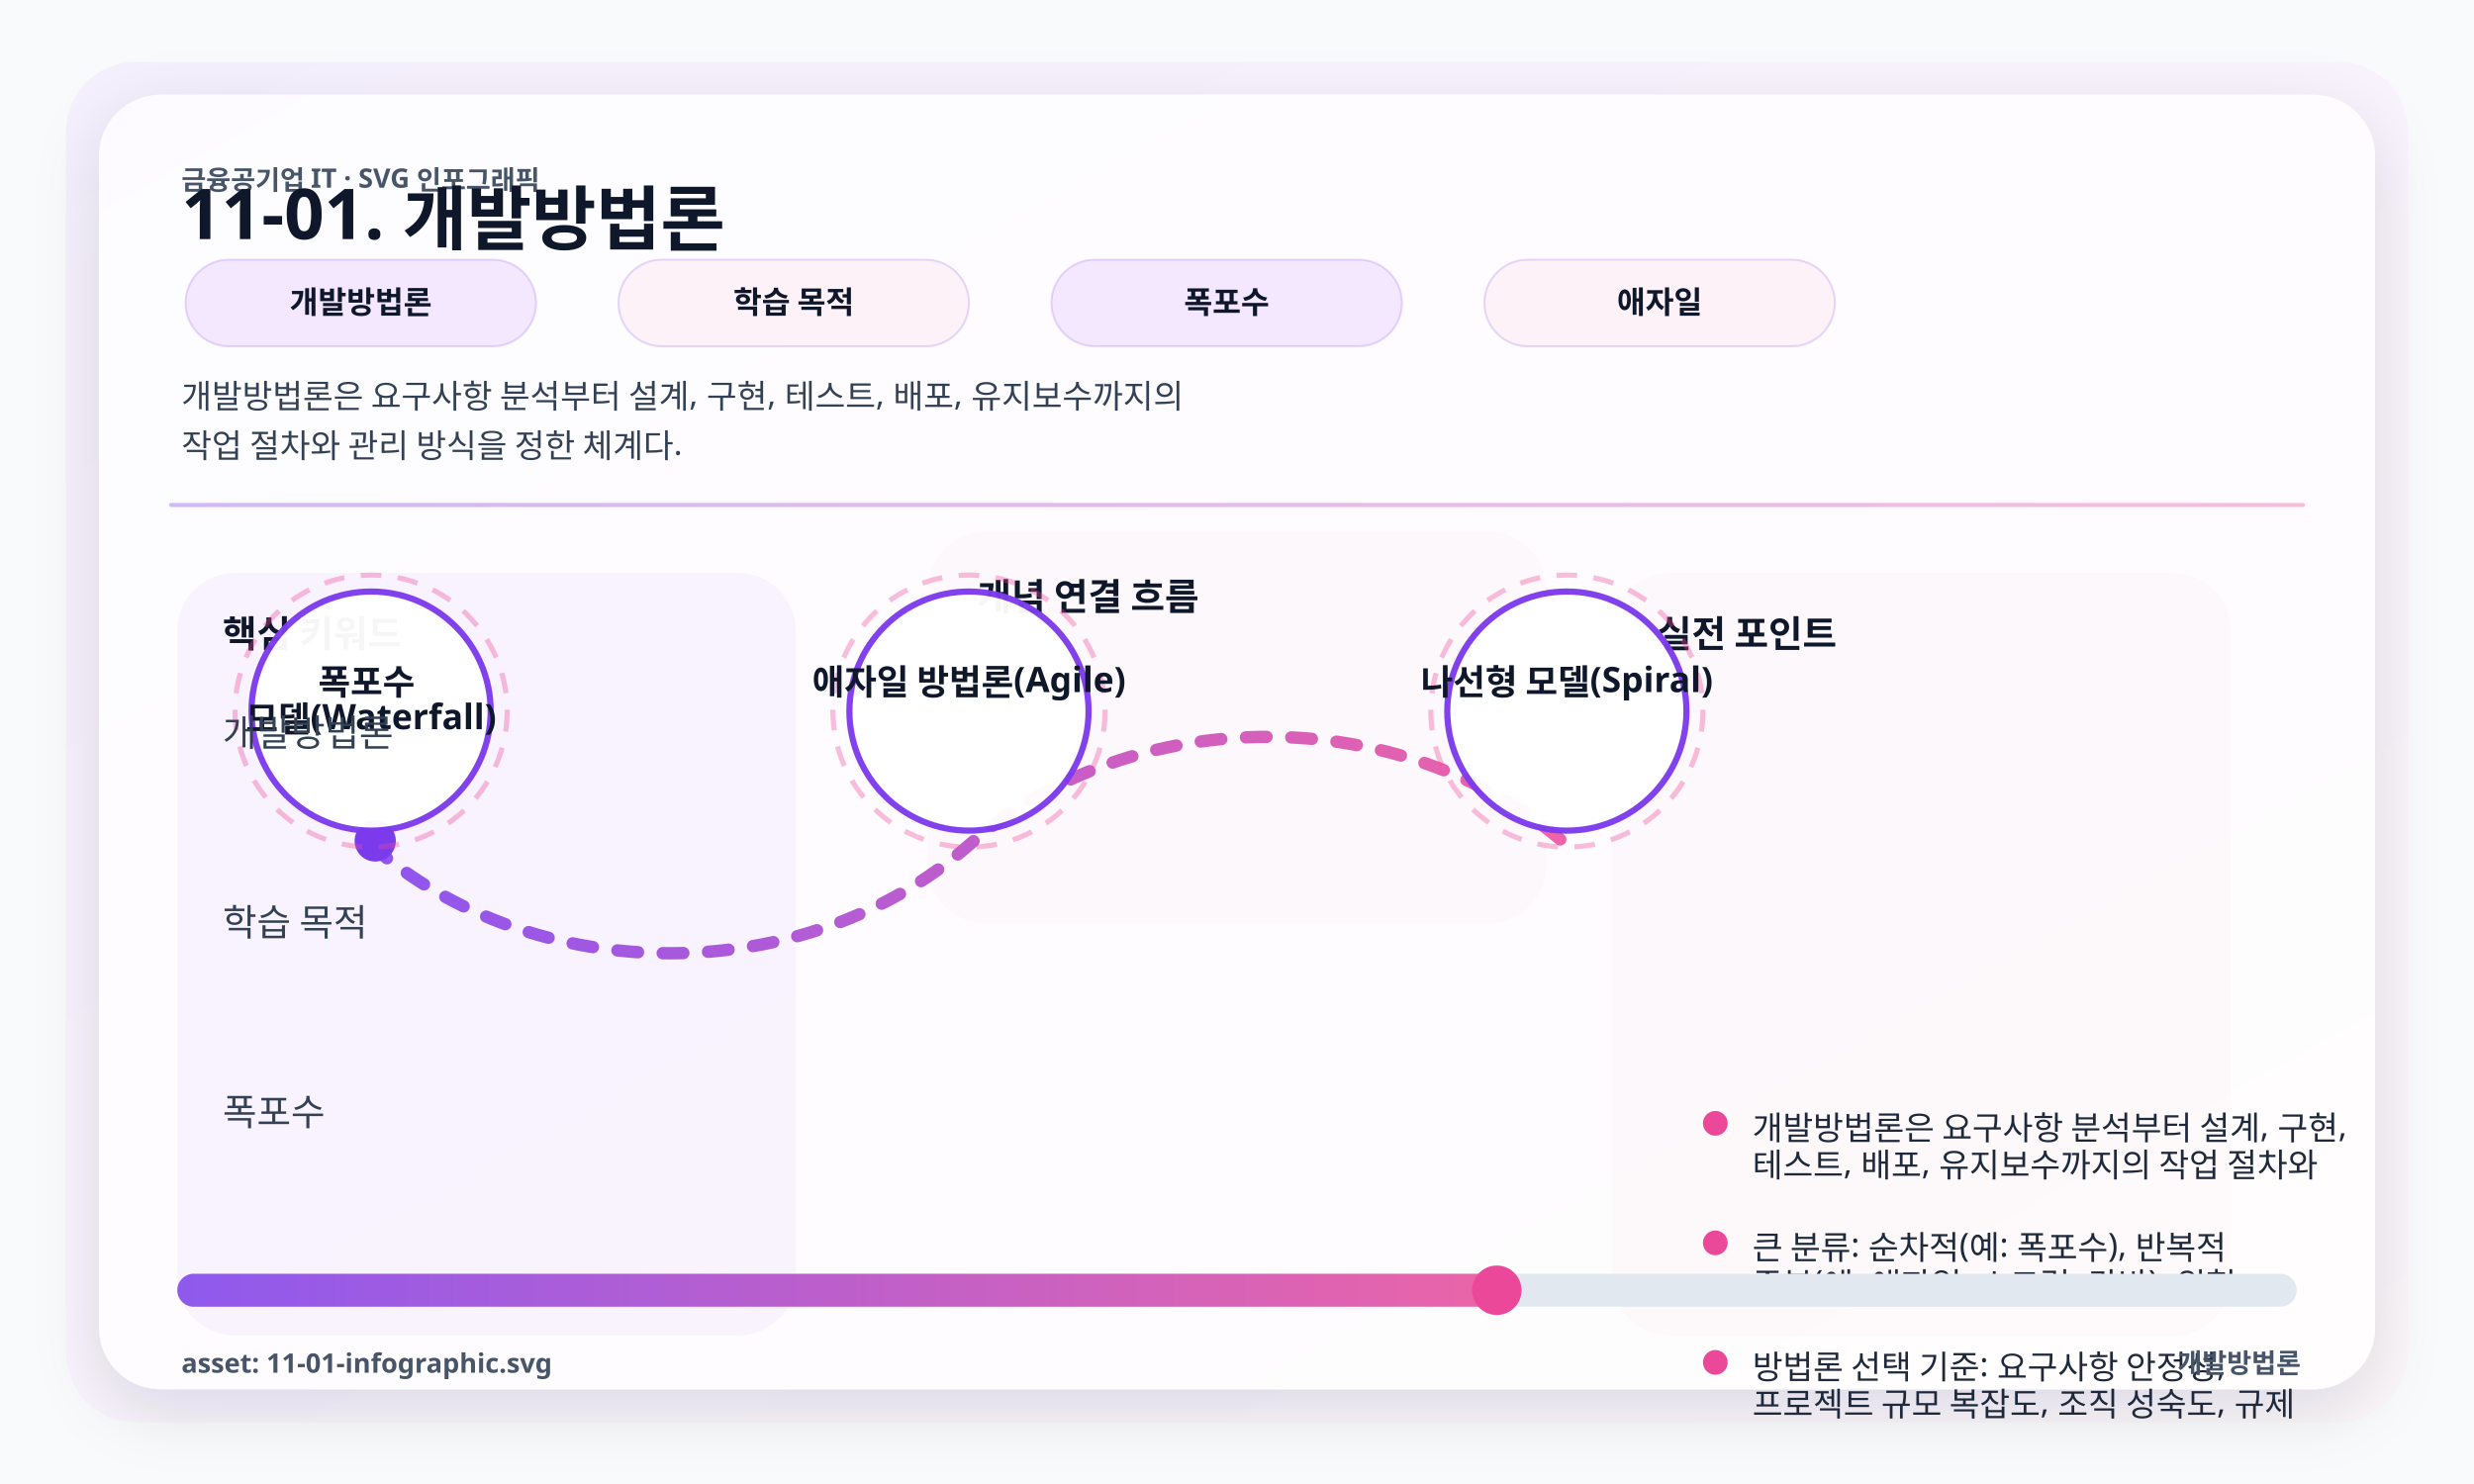
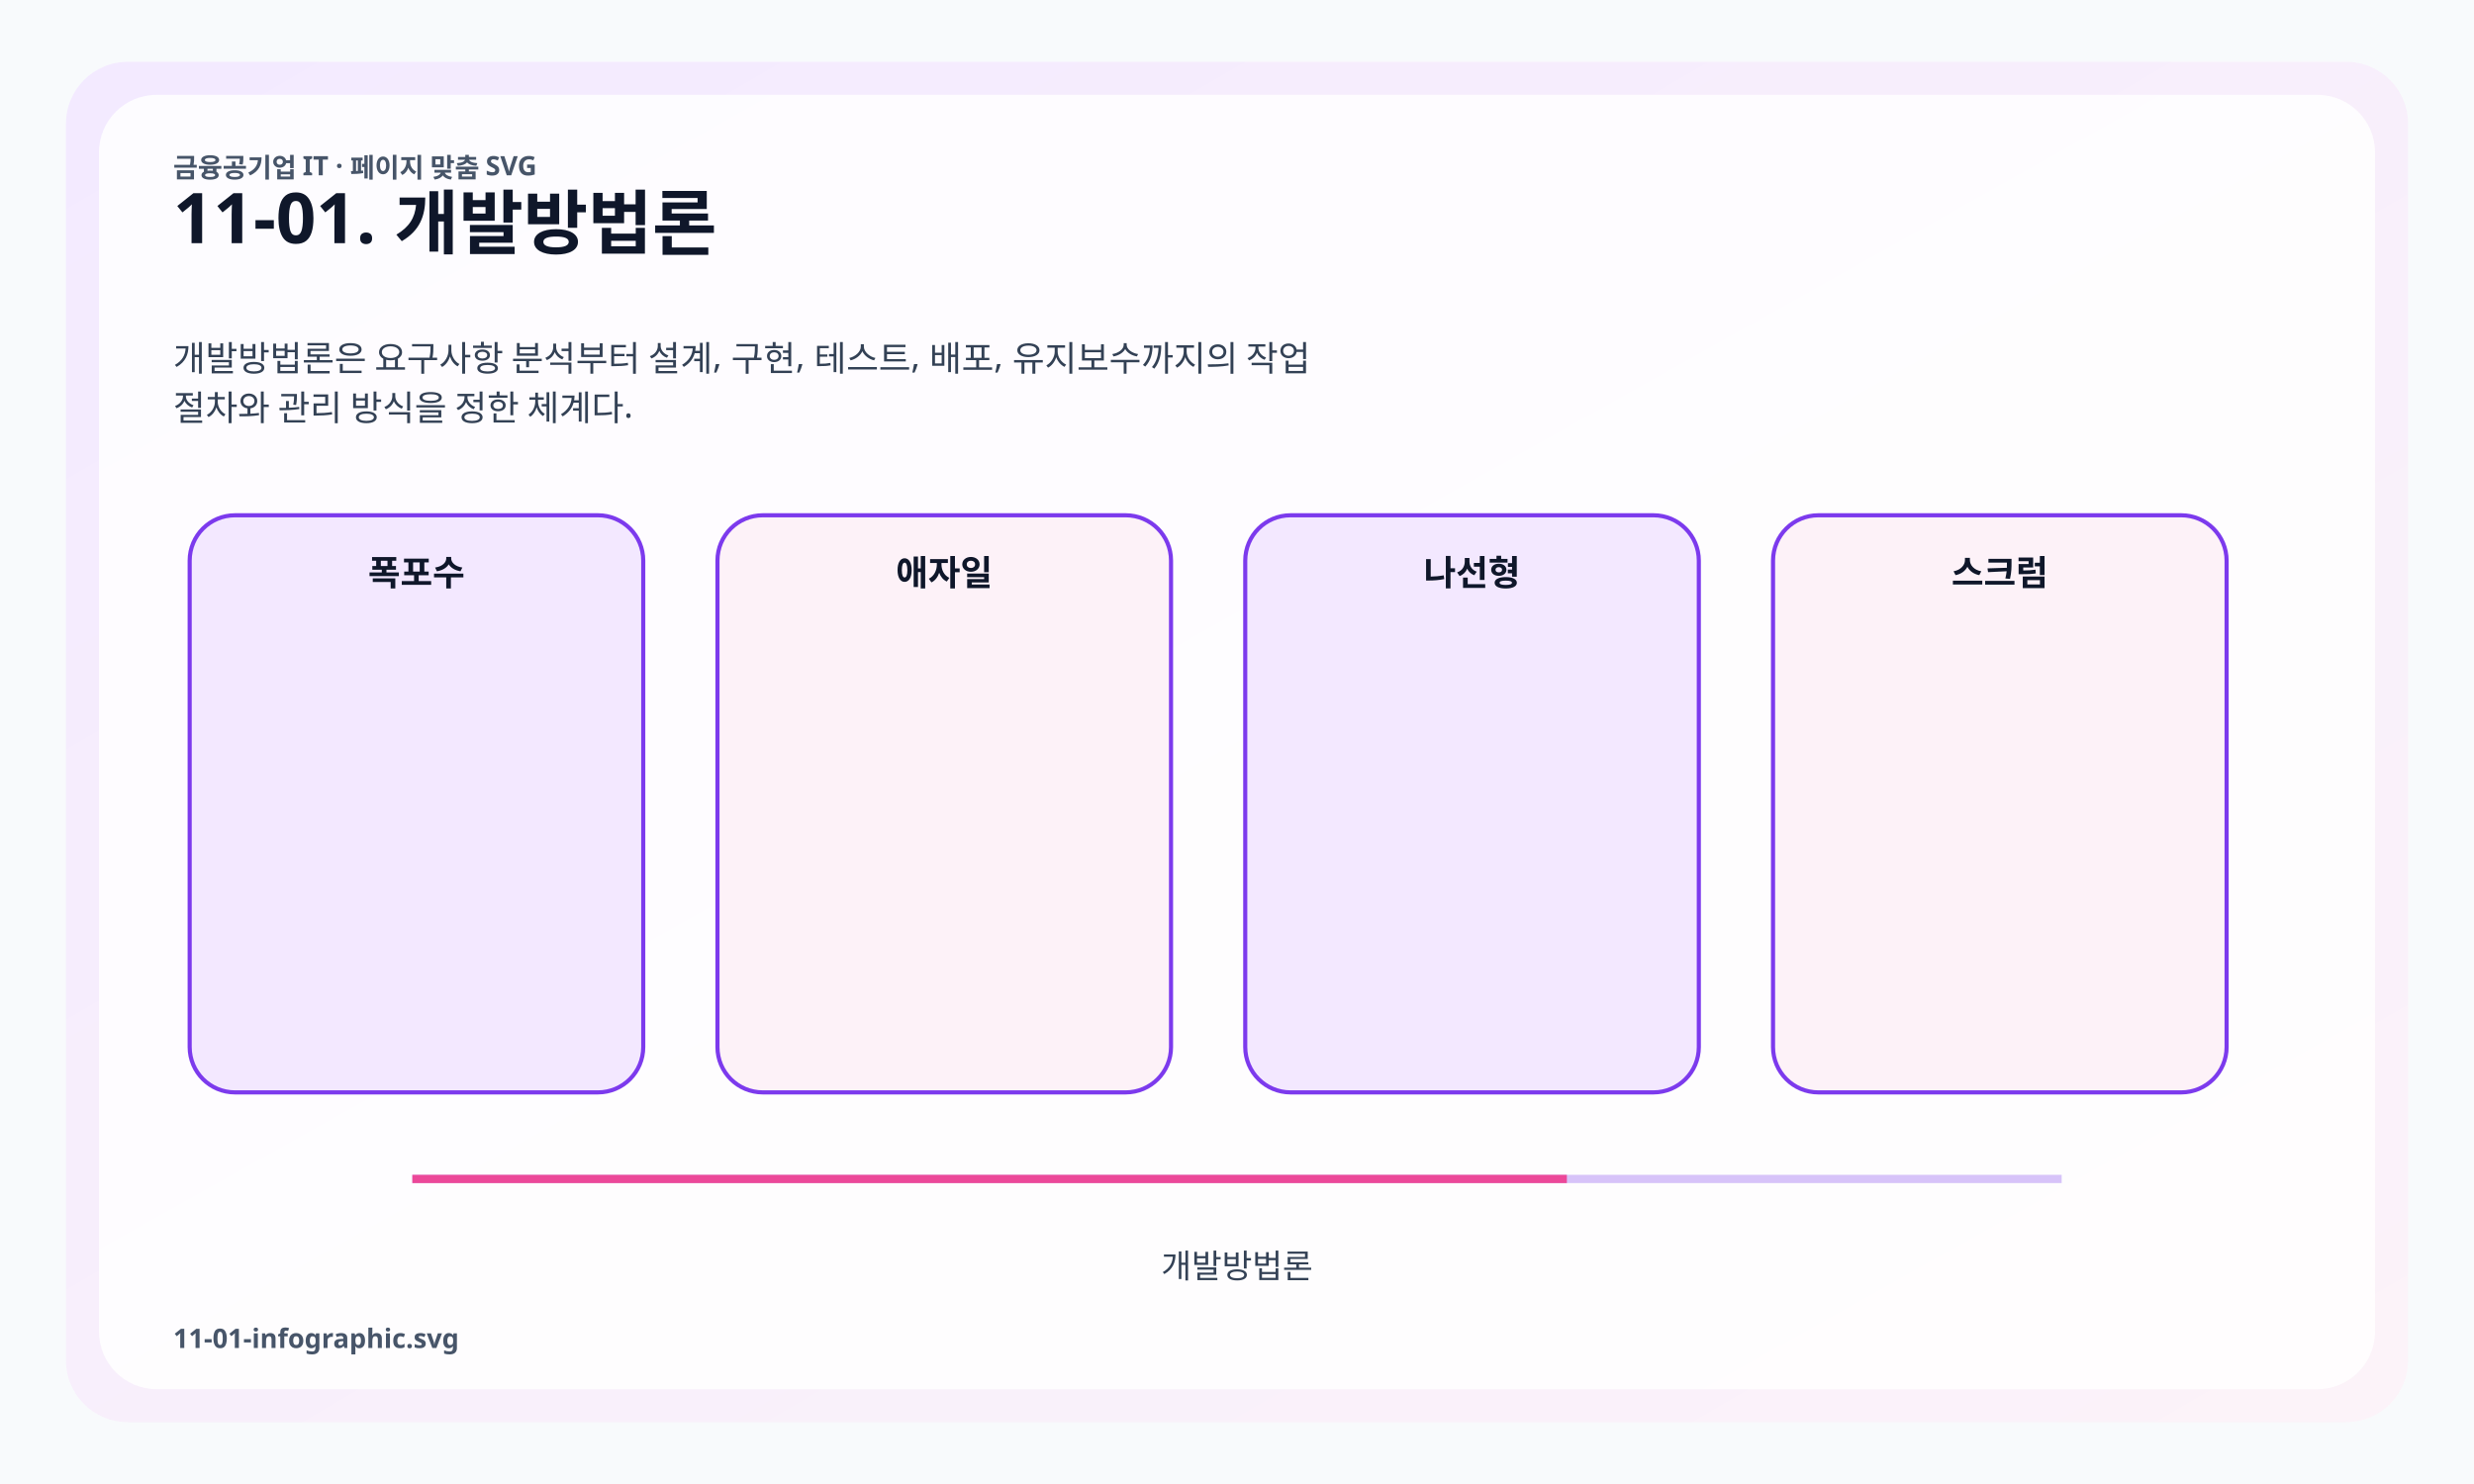
<svg xmlns="http://www.w3.org/2000/svg" width="1200" height="720" viewBox="0 0 1200 720" role="img" aria-labelledby="title desc">
  <defs>
-     <linearGradient id="bg" x1="0" y1="0" x2="1" y2="1">
+     <linearGradient id="grad-11-01-infographic.svg" x1="0" y1="0" x2="1" y2="1">
      <stop offset="0%" stop-color="#f3e8ff" />
      <stop offset="100%" stop-color="#fdf2f8" />
    </linearGradient>
-     <linearGradient id="line" x1="0" y1="0" x2="1" y2="0">
+     <linearGradient id="line-11-01-infographic.svg" x1="0" y1="0" x2="1" y2="0">
      <stop offset="0%" stop-color="#7c3aed" />
      <stop offset="100%" stop-color="#ec4899" />
    </linearGradient>
-     <filter id="shadow" x="-20%" y="-20%" width="140%" height="140%">
-       <feDropShadow dx="0" dy="10" stdDeviation="16" flood-color="#0f172a" flood-opacity="0.12" />
-     </filter>
    <style>
      .title { font: 700 34px 'Pretendard','Noto Sans KR',sans-serif; fill: #0f172a; }
-       .subtitle { font: 500 16px 'Pretendard','Noto Sans KR',sans-serif; fill: #334155; }
-       .section { font: 700 18px 'Pretendard','Noto Sans KR',sans-serif; fill: #0f172a; }
-       .chip { font: 700 15px 'Pretendard','Noto Sans KR',sans-serif; fill: #0f172a; }
-       .body { font: 500 18px 'Pretendard','Noto Sans KR',sans-serif; fill: #334155; }
-       .node { font: 700 17px 'Pretendard','Noto Sans KR',sans-serif; fill: #0f172a; }
-       .focus { font: 500 16px 'Pretendard','Noto Sans KR',sans-serif; fill: #1e293b; }
+       .subtitle { font: 500 17px 'Pretendard','Noto Sans KR',sans-serif; fill: #334155; }
+       .label { font: 700 17px 'Pretendard','Noto Sans KR',sans-serif; fill: #0f172a; }
+       .body { font: 500 16px 'Pretendard','Noto Sans KR',sans-serif; fill: #334155; }
      .small { font: 600 13px 'Pretendard','Noto Sans KR',sans-serif; fill: #475569; }
-       .float1 { animation: float1 7s ease-in-out infinite; }
-       .float2 { animation: float2 8s ease-in-out infinite; }
-       .float3 { animation: float3 9s ease-in-out infinite; }
-       .pulse { animation: pulse 2.4s ease-in-out infinite; transform-origin: center; }
-       @keyframes float1 { 0%,100% { transform: translateY(0px); } 50% { transform: translateY(-8px); } }
-       @keyframes float2 { 0%,100% { transform: translateY(-2px); } 50% { transform: translateY(7px); } }
-       @keyframes float3 { 0%,100% { transform: translateY(2px); } 50% { transform: translateY(-6px); } }
-       @keyframes pulse { 0%,100% { opacity: .55; transform: scale(1); } 50% { opacity: 1; transform: scale(1.35); } }
+       .cap { font: 700 14px 'Pretendard','Noto Sans KR',sans-serif; fill: #0f172a; }
    </style>
  </defs>
  <rect width="1200" height="720" fill="#f8fafc" />
-   <rect x="32" y="30" width="1136" height="660" rx="34" fill="url(#bg)" opacity="0.55" />
-   <rect x="48" y="46" width="1104" height="628" rx="30" fill="white" filter="url(#shadow)" />
-   <rect x="48" y="46" width="1104" height="628" rx="30" fill="url(#bg)" opacity="0.16" />
-   <text class="small" x="88" y="92">금융공기업 IT · SVG 인포그래픽</text>
-   <text class="title" x="88" y="116">
-     <tspan x="88" dy="0">11-01. 개발방법론</tspan>
+   <rect x="32" y="30" width="1136" height="660" rx="30" fill="url(#grad-11-01-infographic.svg)" opacity="0.9" />
+   <rect x="48" y="46" width="1104" height="628" rx="28" fill="white" />
+   <rect x="48" y="46" width="1104" height="628" rx="28" fill="url(#grad-11-01-infographic.svg)" opacity="0.14" />
+   <text class="small" x="84" y="86">금융공기업 IT · 페이지 맞춤 SVG</text>
+   <text class="title" x="84" y="118" text-anchor="start">
+     <tspan x="84" dy="0">11-01. 개발방법론</tspan>
  </text>
-   <text class="subtitle" x="88" y="198">
-     <tspan x="88" dy="0">개발방법론은 요구사항 분석부터 설계, 구현, 테스트, 배포, 유지보수까지의</tspan>
-     <tspan x="88" dy="24">작업 절차와 관리 방식을 정한 체계다.</tspan>
+   <text class="subtitle" x="84" y="180" text-anchor="start">
+     <tspan x="84" dy="0">개발방법론은 요구사항 분석부터 설계, 구현, 테스트, 배포, 유지보수까지의 작업</tspan>
+     <tspan x="84" dy="24">절차와 관리 방식을 정한 체계다.</tspan>
  </text>
-   <g class="float1">
-     <rect x="90" y="126" width="170" height="42" rx="21" fill="#f3e8ff" stroke="#7c3aed" stroke-opacity="0.18" />
-     <text class="chip" x="175" y="152" text-anchor="middle">개발방법론</text>
-   </g>
-   <g class="float2">
-     <rect x="300" y="126" width="170" height="42" rx="21" fill="#fdf2f8" stroke="#7c3aed" stroke-opacity="0.18" />
-     <text class="chip" x="385" y="152" text-anchor="middle">학습 목적</text>
-   </g>
-   <g class="float3">
-     <rect x="510" y="126" width="170" height="42" rx="21" fill="#f3e8ff" stroke="#7c3aed" stroke-opacity="0.18" />
-     <text class="chip" x="595" y="152" text-anchor="middle">폭포수</text>
-   </g>
-   <g class="float1">
-     <rect x="720" y="126" width="170" height="42" rx="21" fill="#fdf2f8" stroke="#7c3aed" stroke-opacity="0.18" />
-     <text class="chip" x="805" y="152" text-anchor="middle">애자일</text>
-   </g>
-   <rect x="82" y="244" width="1036" height="2" rx="1" fill="url(#line)" opacity="0.35" />
-   <rect x="86" y="278" width="300" height="370" rx="28" fill="#f3e8ff" opacity="0.42" />
-   <rect x="450" y="258" width="300" height="190" rx="28" fill="#fdf2f8" opacity="0.38" />
-   <rect x="782" y="278" width="300" height="370" rx="28" fill="#fdf2f8" opacity="0.42" />
-   <text class="section" x="108" y="314">핵심 키워드</text>
-   <text class="section" x="474" y="296">개념 연결 흐름</text>
-   <text class="section" x="804" y="314">실전 포인트</text>
-   <path d="M 180 410 C 260 480, 390 480, 470 410 S 680 340, 760 410" fill="none" stroke="url(#line)" stroke-width="6" stroke-linecap="round" opacity="0.85" stroke-dasharray="10 12">
-     <animate attributeName="stroke-dashoffset" from="0" to="-220" dur="8s" repeatCount="indefinite" />
-   </path>
-   <circle cx="182" cy="408" r="10" fill="#7c3aed">
-     <animateMotion dur="8s" repeatCount="indefinite" rotate="auto">
-       <mpath href="#route" />
-     </animateMotion>
-   </circle>
-   <path id="route" d="M 180 410 C 260 480, 390 480, 470 410 S 680 340, 760 410" fill="none" />
-   <g>
-     <circle cx="180" cy="345" r="58" fill="white" stroke="#7c3aed" stroke-width="3" opacity="0.96" />
-     <circle cx="180" cy="345" r="66" fill="none" stroke="#ec4899" stroke-opacity="0.35" stroke-width="2.5" stroke-dasharray="10 8">
-       <animate attributeName="stroke-dashoffset" from="0" to="-180" dur="7s" begin="0.0s" repeatCount="indefinite" />
-     </circle>
-     <text class="node" x="180" text-anchor="middle" y="337">
-       <tspan x="180" text-anchor="middle" dy="0">폭포수</tspan>
-       <tspan x="180" text-anchor="middle" dy="18">모델(Waterfall)</tspan>
-     </text>
-   </g>
-   <g>
-     <circle cx="470" cy="345" r="58" fill="white" stroke="#7c3aed" stroke-width="3" opacity="0.96" />
-     <circle cx="470" cy="345" r="66" fill="none" stroke="#ec4899" stroke-opacity="0.35" stroke-width="2.5" stroke-dasharray="10 8">
-       <animate attributeName="stroke-dashoffset" from="0" to="-180" dur="7s" begin="0.7s" repeatCount="indefinite" />
-     </circle>
-     <text class="node" x="470" text-anchor="middle" y="337">
-       <tspan x="470" text-anchor="middle" dy="0">애자일 방법론(Agile)</tspan>
-     </text>
-   </g>
-   <g>
-     <circle cx="760" cy="345" r="58" fill="white" stroke="#7c3aed" stroke-width="3" opacity="0.96" />
-     <circle cx="760" cy="345" r="66" fill="none" stroke="#ec4899" stroke-opacity="0.35" stroke-width="2.5" stroke-dasharray="10 8">
-       <animate attributeName="stroke-dashoffset" from="0" to="-180" dur="7s" begin="1.4s" repeatCount="indefinite" />
-     </circle>
-     <text class="node" x="760" text-anchor="middle" y="337">
-       <tspan x="760" text-anchor="middle" dy="0">나선형 모델(Spiral)</tspan>
-     </text>
-   </g>
-   <text class="body" x="108" y="362">
-     <tspan x="108" dy="0">개발방법론</tspan>
+   <rect x="92" y="250" width="220" height="280" rx="22" fill="#f3e8ff" stroke="#7c3aed" stroke-width="2" />
+   <text class="label" x="202" y="284" text-anchor="middle">
+     <tspan x="202" dy="0">폭포수</tspan>
  </text>
-   <text class="body" x="108" y="454">
-     <tspan x="108" dy="0">학습 목적</tspan>
+   <text class="body" x="110" y="320" text-anchor="start" />
+   <rect x="348" y="250" width="220" height="280" rx="22" fill="#fdf2f8" stroke="#7c3aed" stroke-width="2" />
+   <text class="label" x="458" y="284" text-anchor="middle">
+     <tspan x="458" dy="0">애자일</tspan>
  </text>
-   <text class="body" x="108" y="546">
-     <tspan x="108" dy="0">폭포수</tspan>
+   <text class="body" x="366" y="320" text-anchor="start" />
+   <rect x="604" y="250" width="220" height="280" rx="22" fill="#f3e8ff" stroke="#7c3aed" stroke-width="2" />
+   <text class="label" x="714" y="284" text-anchor="middle">
+     <tspan x="714" dy="0">나선형</tspan>
  </text>
-   <circle cx="832" cy="545" r="6" fill="#ec4899" class="pulse" style="animation-delay:0.0s" />
-   <text class="focus" x="850" y="553">
-     <tspan x="850" dy="0">개발방법론은 요구사항 분석부터 설계, 구현,</tspan>
-     <tspan x="850" dy="18">테스트, 배포, 유지보수까지의 작업 절차와</tspan>
+   <text class="body" x="622" y="320" text-anchor="start" />
+   <rect x="860" y="250" width="220" height="280" rx="22" fill="#fdf2f8" stroke="#7c3aed" stroke-width="2" />
+   <text class="label" x="970" y="284" text-anchor="middle">
+     <tspan x="970" dy="0">스크럼</tspan>
  </text>
-   <circle cx="832" cy="603" r="6" fill="#ec4899" class="pulse" style="animation-delay:0.45s" />
-   <text class="focus" x="850" y="611">
-     <tspan x="850" dy="0">큰 분류: 순차적(예: 폭포수), 반복적</tspan>
-     <tspan x="850" dy="18">증분(예: 애자일, 스크럼, 칸반), 위험</tspan>
+   <text class="body" x="878" y="320" text-anchor="start" />
+   <line x1="200" y1="572" x2="1000" y2="572" stroke="#7c3aed" stroke-width="4" opacity="0.3" />
+   <line x1="200" y1="572" x2="760" y2="572" stroke="#ec4899" stroke-width="4">
+     <animate attributeName="x2" values="360;1000;360" dur="7s" repeatCount="indefinite" />
+   </line>
+   <text class="body" x="600" y="620" text-anchor="middle">
+     <tspan x="600" dy="0">개발방법론</tspan>
  </text>
-   <circle cx="832" cy="661" r="6" fill="#ec4899" class="pulse" style="animation-delay:0.9s" />
-   <text class="focus" x="850" y="669">
-     <tspan x="850" dy="0">방법론 선택 기준: 요구사항 안정성,</tspan>
-     <tspan x="850" dy="18">프로젝트 규모 복잡도, 조직 성숙도, 규제</tspan>
-   </text>
-   <rect x="86" y="618" width="1028" height="16" rx="8" fill="#e2e8f0" />
-   <rect x="86" y="618" width="640" height="16" rx="8" fill="url(#line)" opacity="0.82">
-     <animate attributeName="width" values="420;860;420" dur="10s" repeatCount="indefinite" />
-   </rect>
-   <circle cx="726" cy="626" r="12" fill="#ec4899" class="pulse" />
-   <text class="small" x="88" y="666">asset: 11-01-infographic.svg</text>
-   <text class="small" x="1116" y="666" text-anchor="end">개발방법론</text>
+   <text class="small" x="84" y="654">11-01-infographic.svg</text>
</svg>
